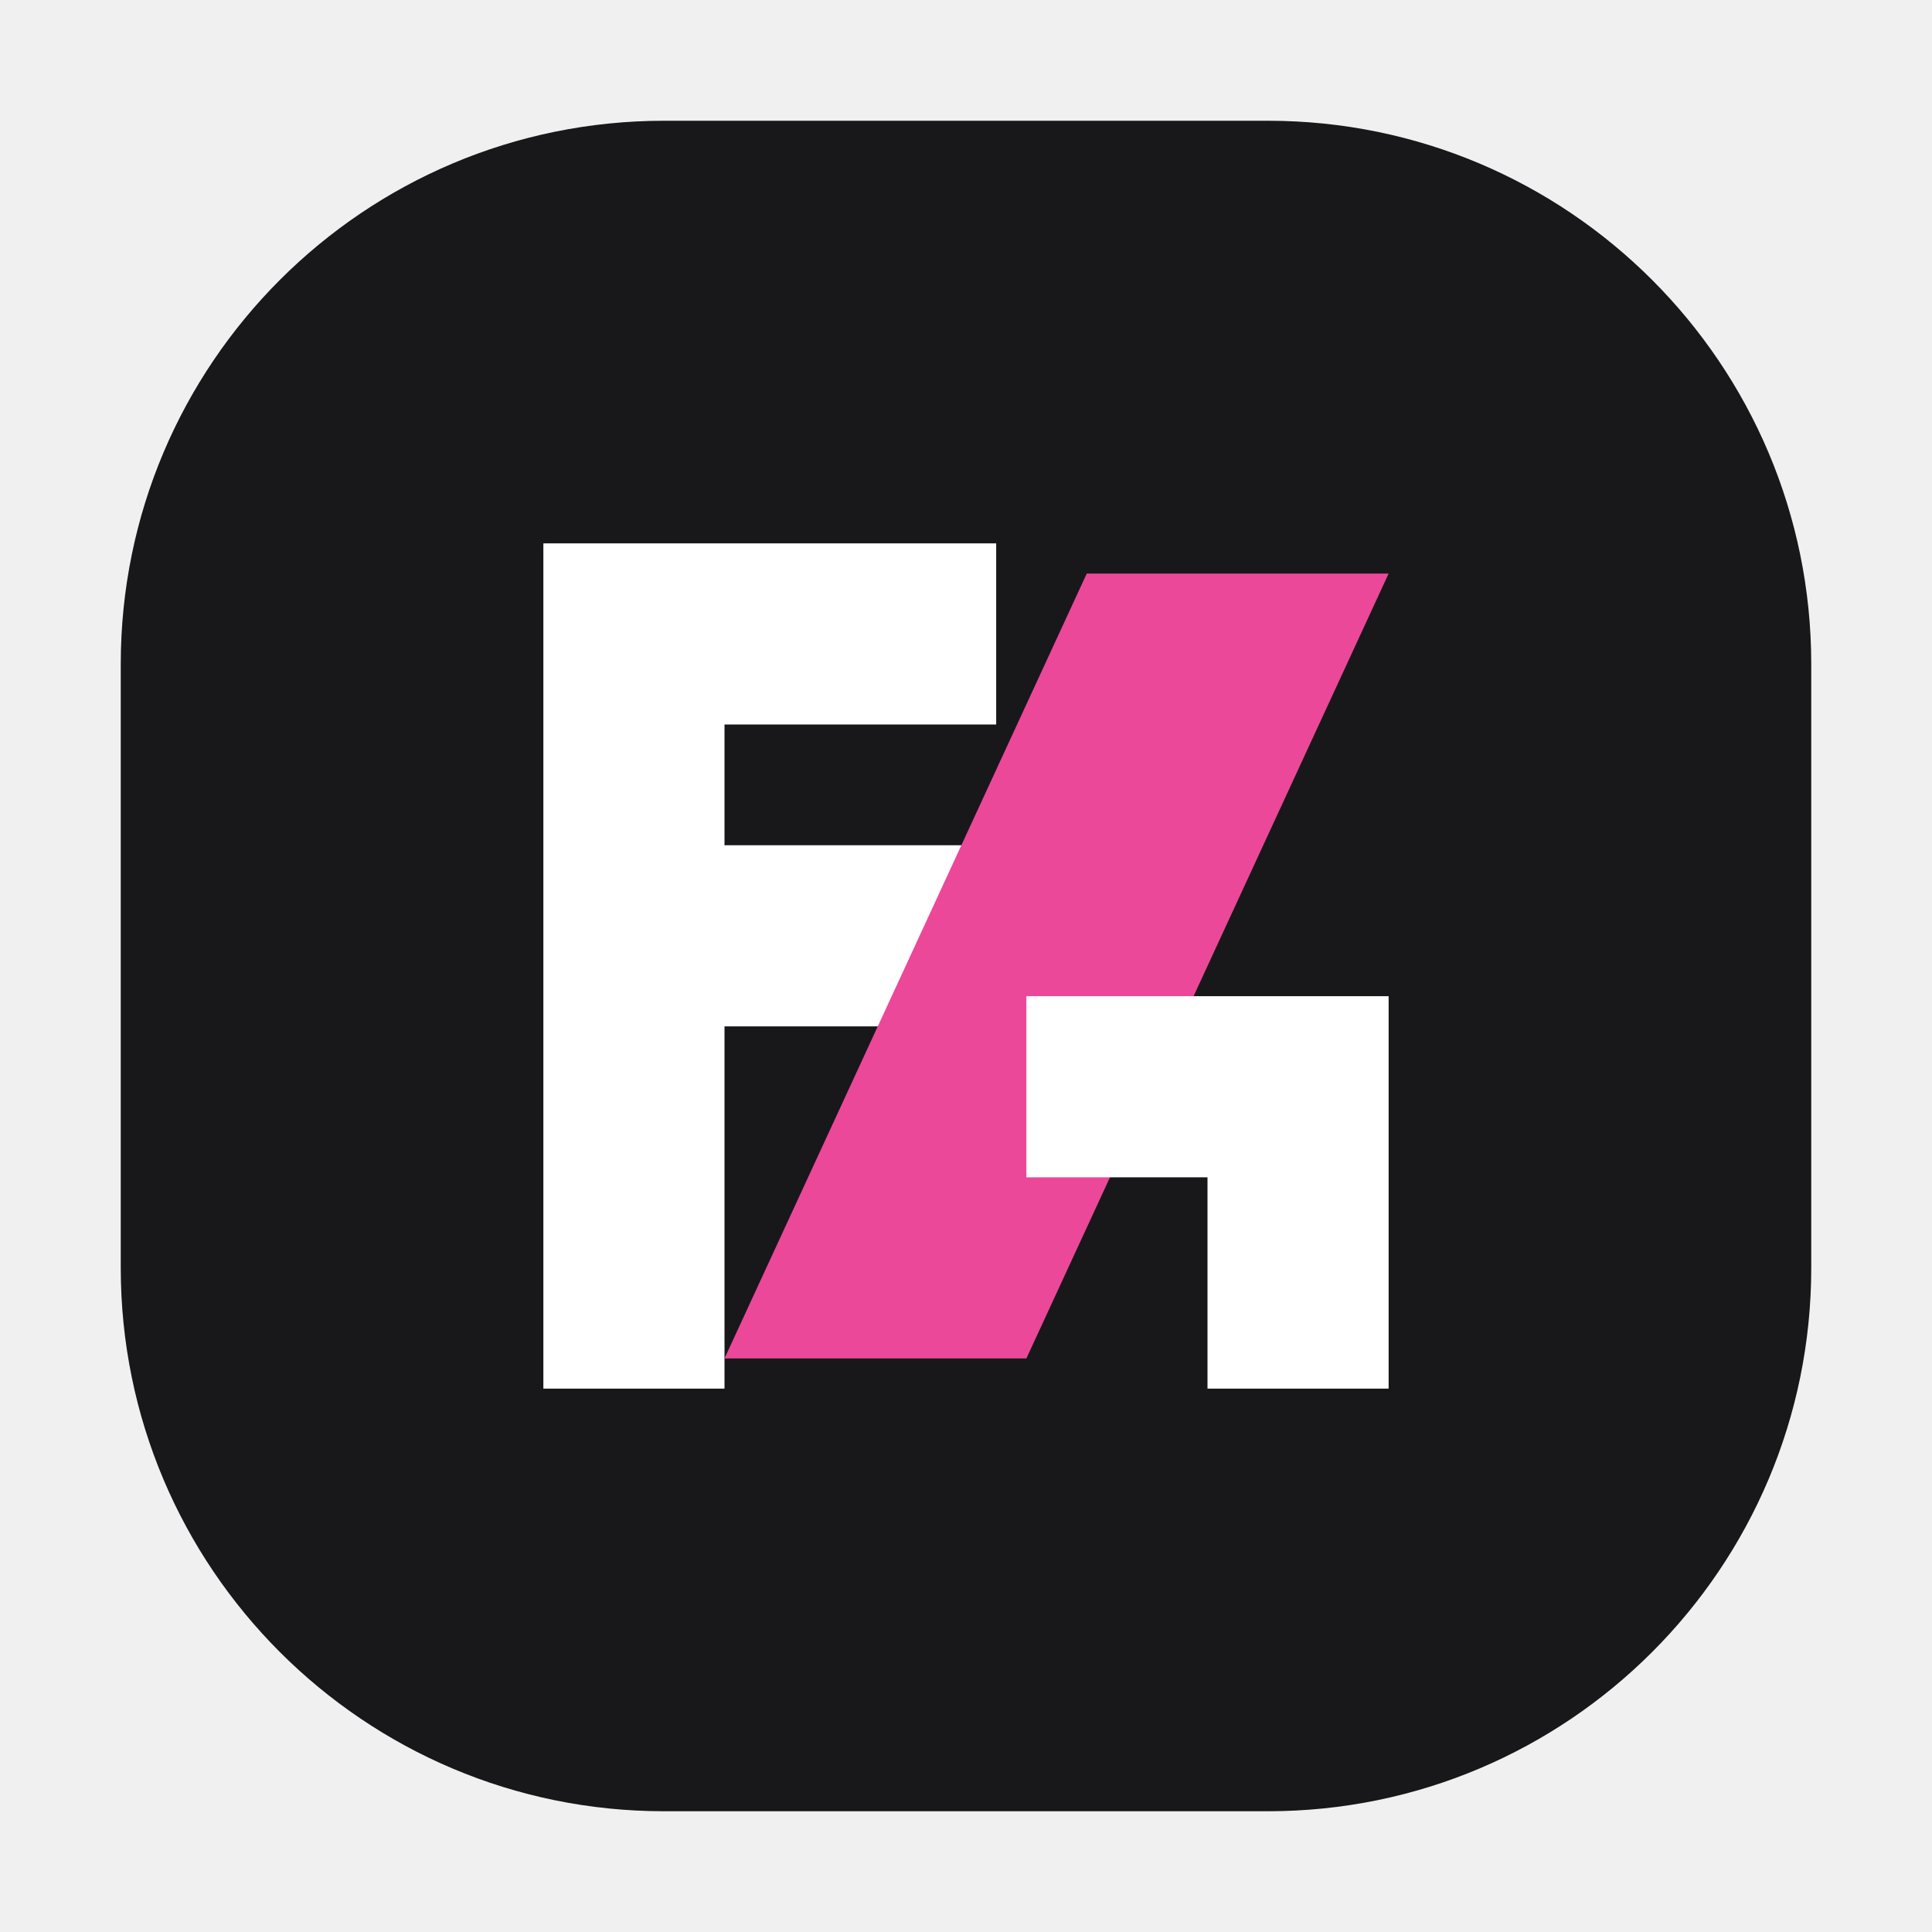
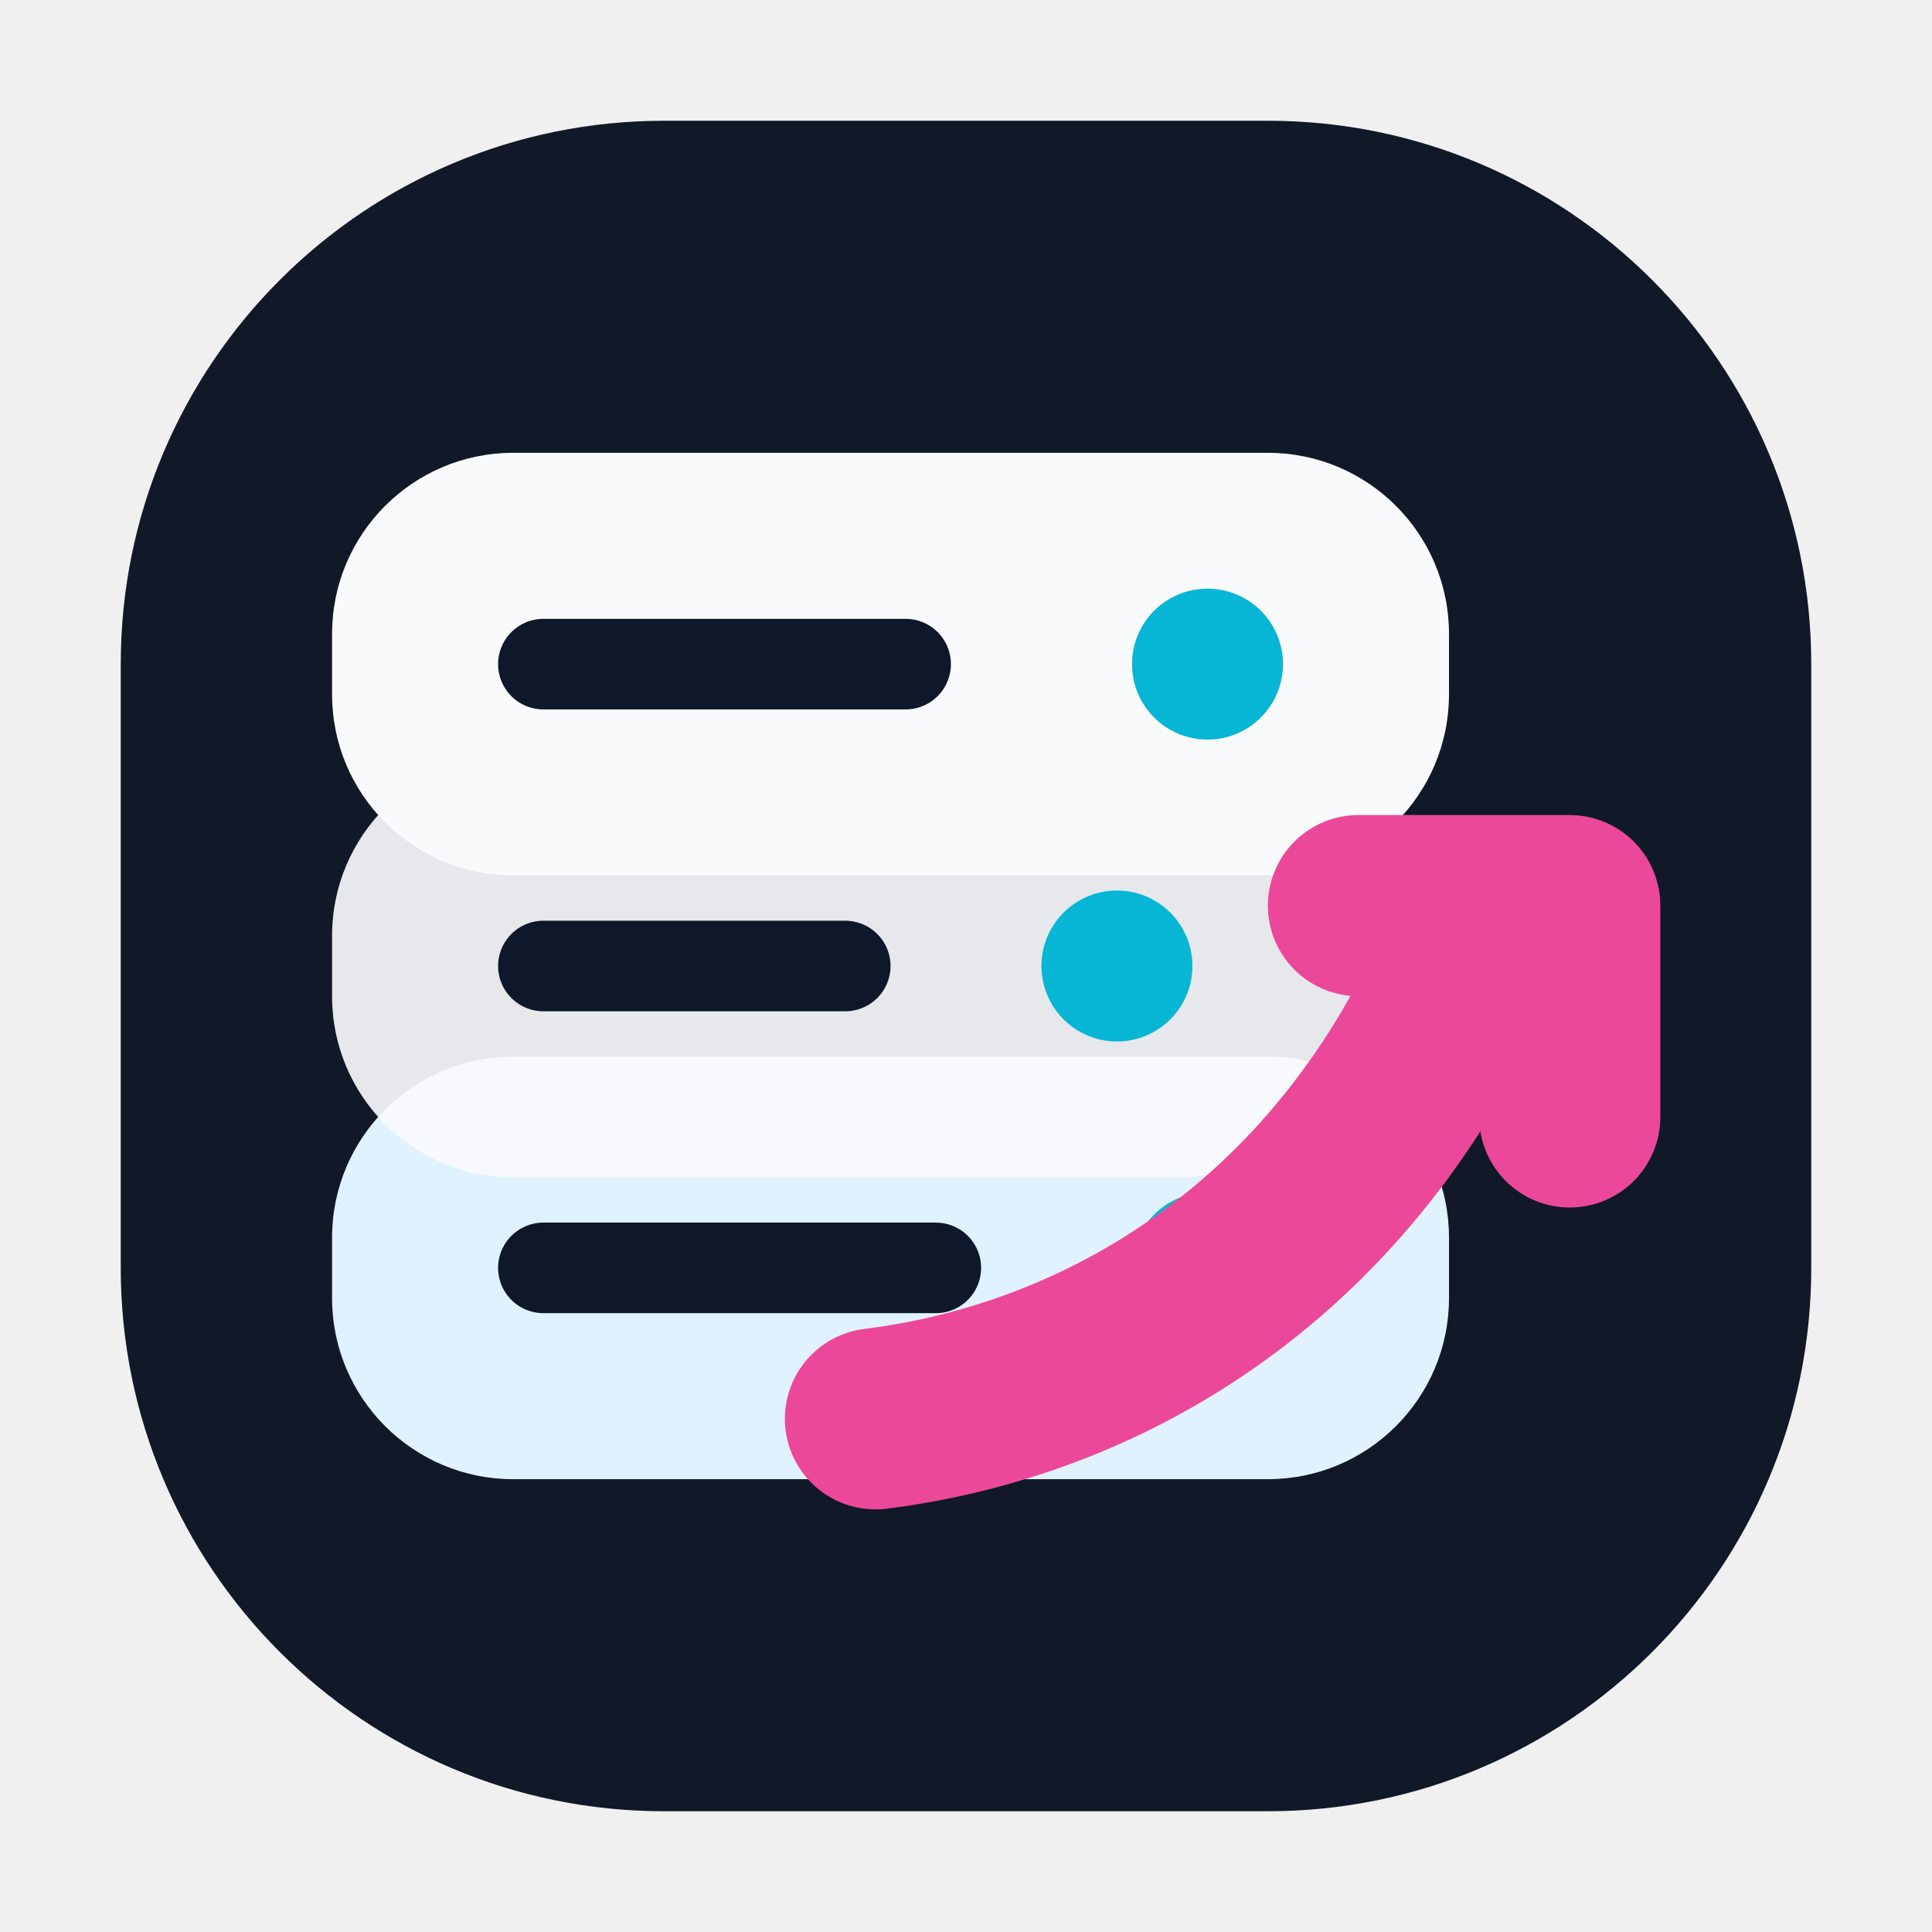
<svg xmlns="http://www.w3.org/2000/svg" width="64" height="64" viewBox="0 0 64 64" fill="none">
-   <rect x="4" y="4" width="56" height="56" rx="18" fill="#18181B" />
-   <path d="M18 18H33V24H24V28H32V34H24V46H18V18Z" fill="white" />
-   <path d="M36 19L46 19L34 45H24L36 19Z" fill="#EC4899" />
-   <path d="M39.5 33H46V46H40V39H34V33H39.5Z" fill="white" />
+   <rect x="4" y="4" width="56" height="56" rx="18" fill="#111827" />
+   <path d="M17 15H42C45.314 15 48 17.686 48 21V23C48 26.314 45.314 29 42 29H17C13.686 29 11 26.314 11 23V21C11 17.686 13.686 15 17 15Z" fill="#F8FAFC" />
+   <path d="M17 35H42C45.314 35 48 37.686 48 41V43C48 46.314 45.314 49 42 49H17C13.686 49 11 46.314 11 43V41C11 37.686 13.686 35 17 35Z" fill="#E0F2FE" />
+   <path d="M17 25H39C42.314 25 45 27.686 45 31V33C45 36.314 42.314 39 39 39H17C13.686 39 11 36.314 11 33V31C11 27.686 13.686 25 17 25Z" fill="#F8FAFC" opacity="0.92" />
+   <path d="M18 22H30M18 32H28M18 42H31" stroke="#0F172A" stroke-width="3" stroke-linecap="round" />
+   <circle cx="40" cy="22" r="2.5" fill="#06B6D4" />
+   <circle cx="37" cy="32" r="2.5" fill="#06B6D4" />
+   <circle cx="40" cy="42" r="2.5" fill="#06B6D4" />
+   <path d="M29 47C37 46 45 41 49 31" stroke="#EC4899" stroke-width="6" stroke-linecap="round" />
+   <path d="M45 30H52V37" stroke="#EC4899" stroke-width="6" stroke-linecap="round" stroke-linejoin="round" />
</svg>
